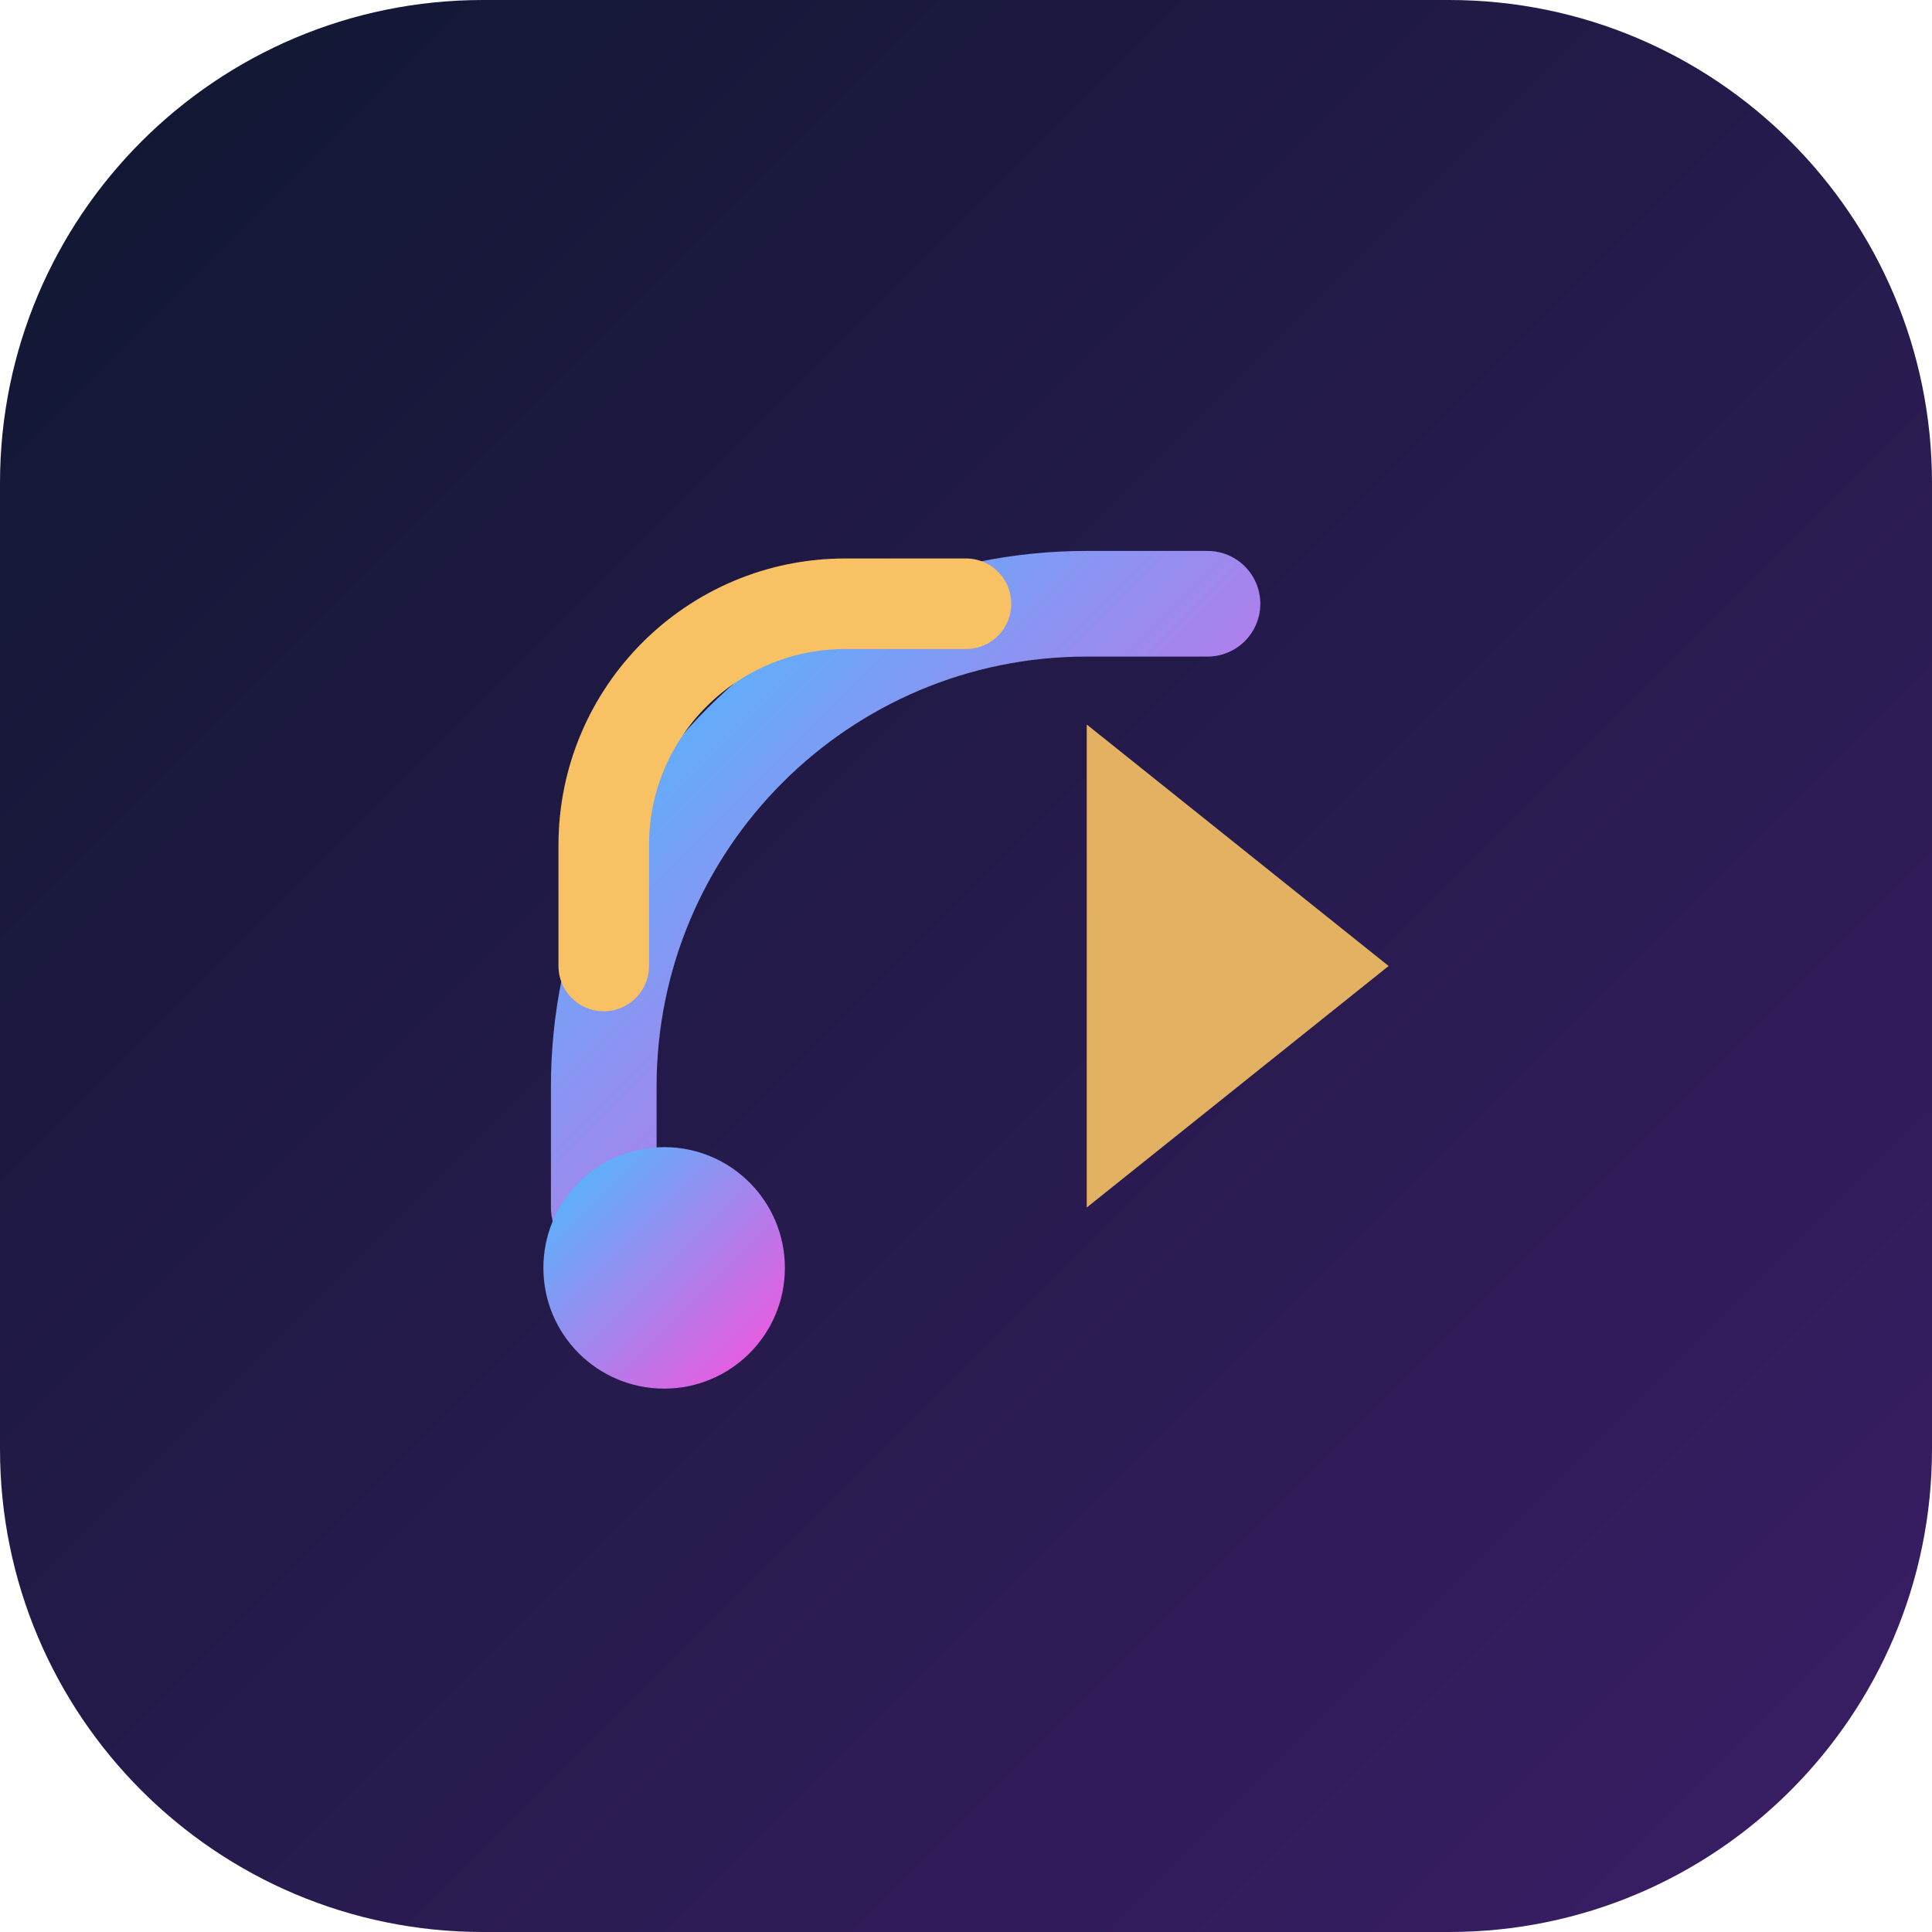
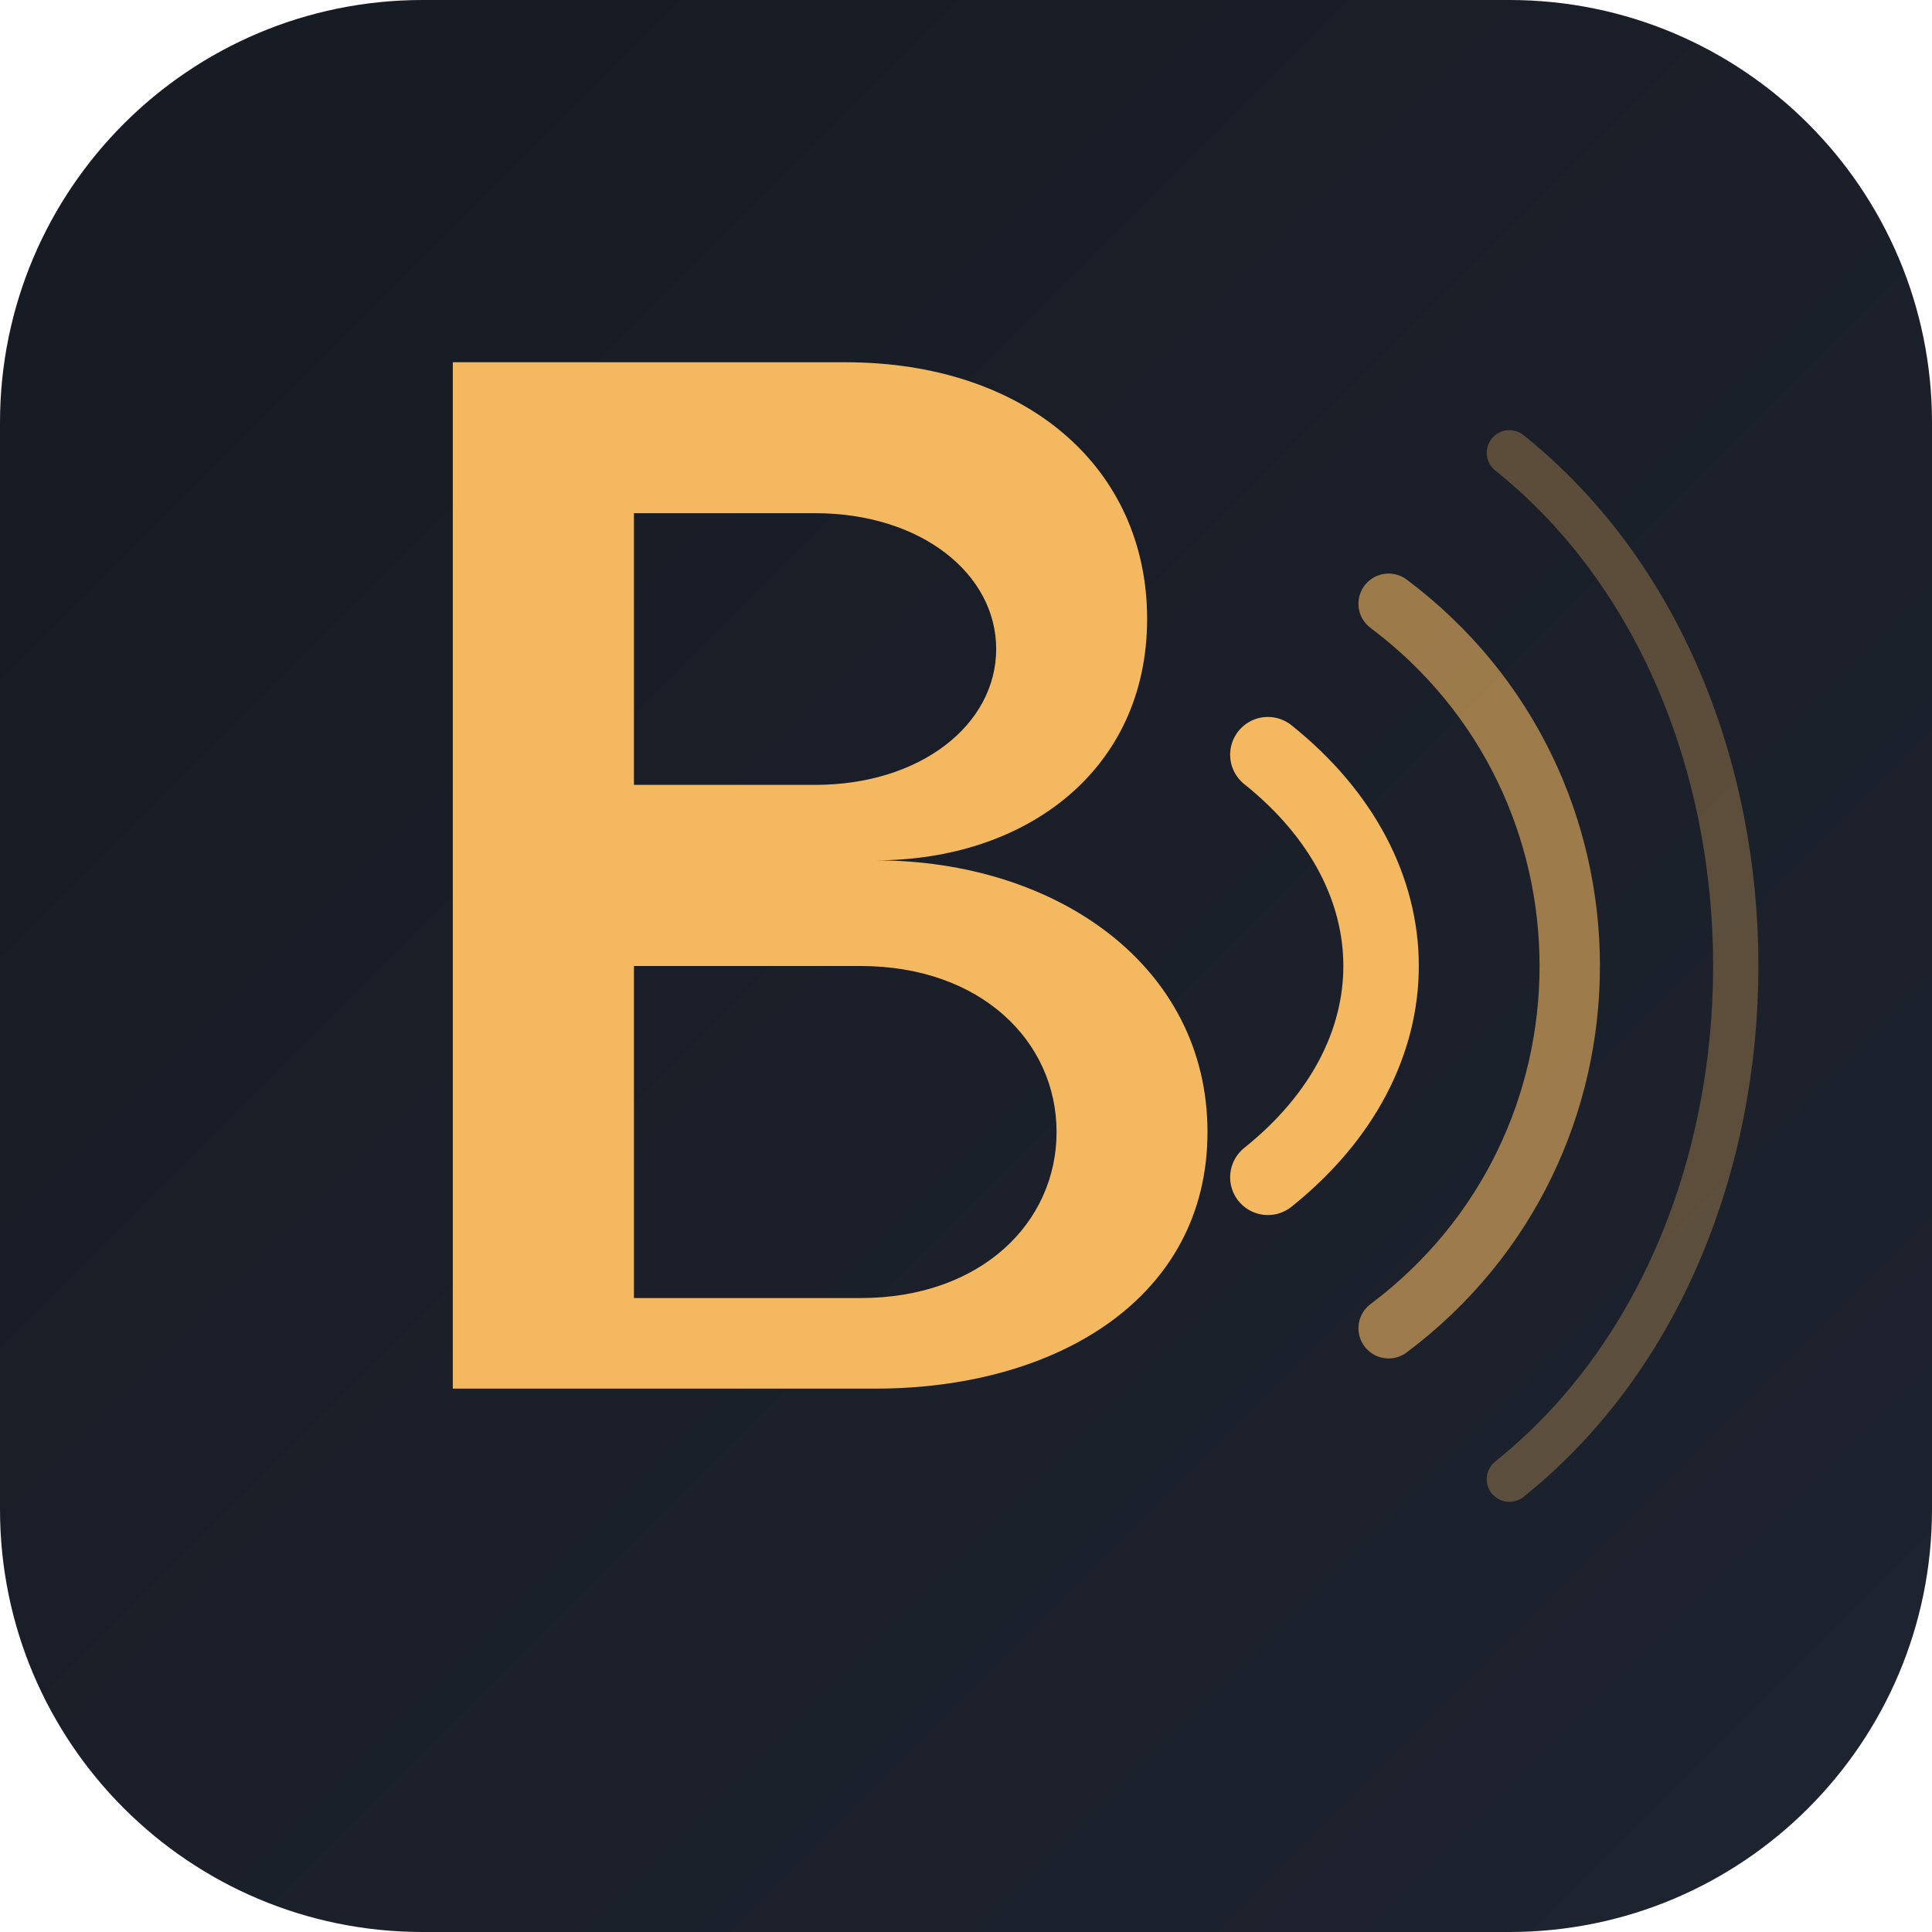
<svg xmlns="http://www.w3.org/2000/svg" viewBox="0 0 64 64" role="img" aria-label="BabakCast">
  <defs>
    <linearGradient id="bg" x1="0" y1="0" x2="1" y2="1">
-       <stop offset="0" stop-color="#0f1730" />
-       <stop offset="1" stop-color="#3b1e67" />
-     </linearGradient>
-     <linearGradient id="cast" x1="0" y1="0" x2="1" y2="1">
-       <stop offset="0" stop-color="#44bfff" />
-       <stop offset="1" stop-color="#ff4edc" />
+       <stop offset="0" stop-color="#161A22" />
+       <stop offset="1" stop-color="#1E2430" />
    </linearGradient>
  </defs>
-   <rect width="64" height="64" rx="16" fill="url(#bg)" />
-   <path d="M20 40v-4a16 16 0 0 1 16-16h4" fill="none" stroke="url(#cast)" stroke-width="3.5" stroke-linecap="round" />
-   <path d="M20 32v-4a8 8 0 0 1 8-8h4" fill="none" stroke="#f7c164" stroke-width="3" stroke-linecap="round" />
-   <circle cx="22" cy="42" r="4" fill="url(#cast)" />
-   <path d="M36 24l10 8-10 8z" fill="#f7c164" opacity=".9" />
+   <rect width="64" height="64" rx="14" fill="url(#bg)" />
+   <path fill-rule="evenodd" d="     M15,12 L28,12     C34,12 38,15.5 38,20.5     C38,25.5 34,28.5 29,28.5     C35,28.5 40,32 40,37.5     C40,43 35,46 29,46     L15,46 Z     M21,17 L27,17     C30.5,17 33,19 33,21.5     C33,24 30.5,26 27,26     L21,26 Z     M21,32 L28.5,32     C32.5,32 35,34.5 35,37.5     C35,40.5 32.5,43 28.5,43     L21,43 Z   " fill="#F4B860" />
+   <path d="M42,25 C47,29 47,35 42,39" fill="none" stroke="#F4B860" stroke-width="2.5" stroke-linecap="round" />
+   <path d="M46,20 C54,26 54,38 46,44" fill="none" stroke="#F4B860" stroke-width="2" stroke-linecap="round" opacity="0.6" />
+   <path d="M50,15 C60,23 60,41 50,49" fill="none" stroke="#F4B860" stroke-width="1.5" stroke-linecap="round" opacity="0.3" />
</svg>
